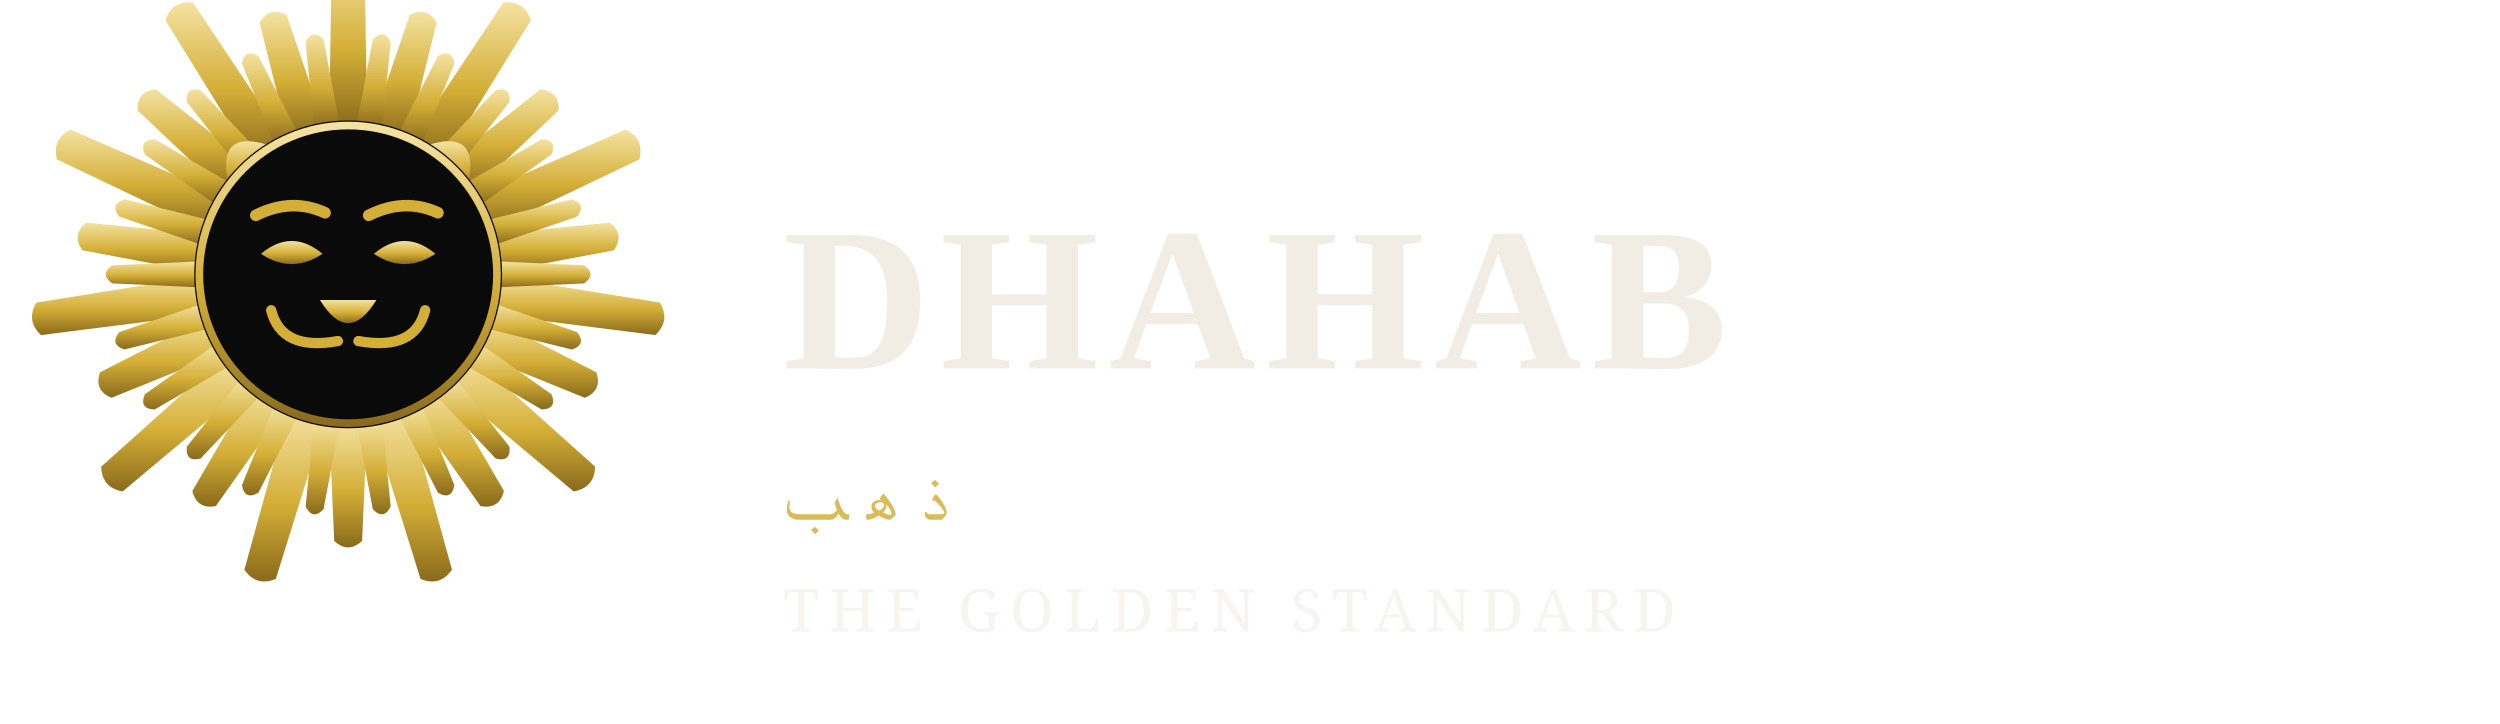
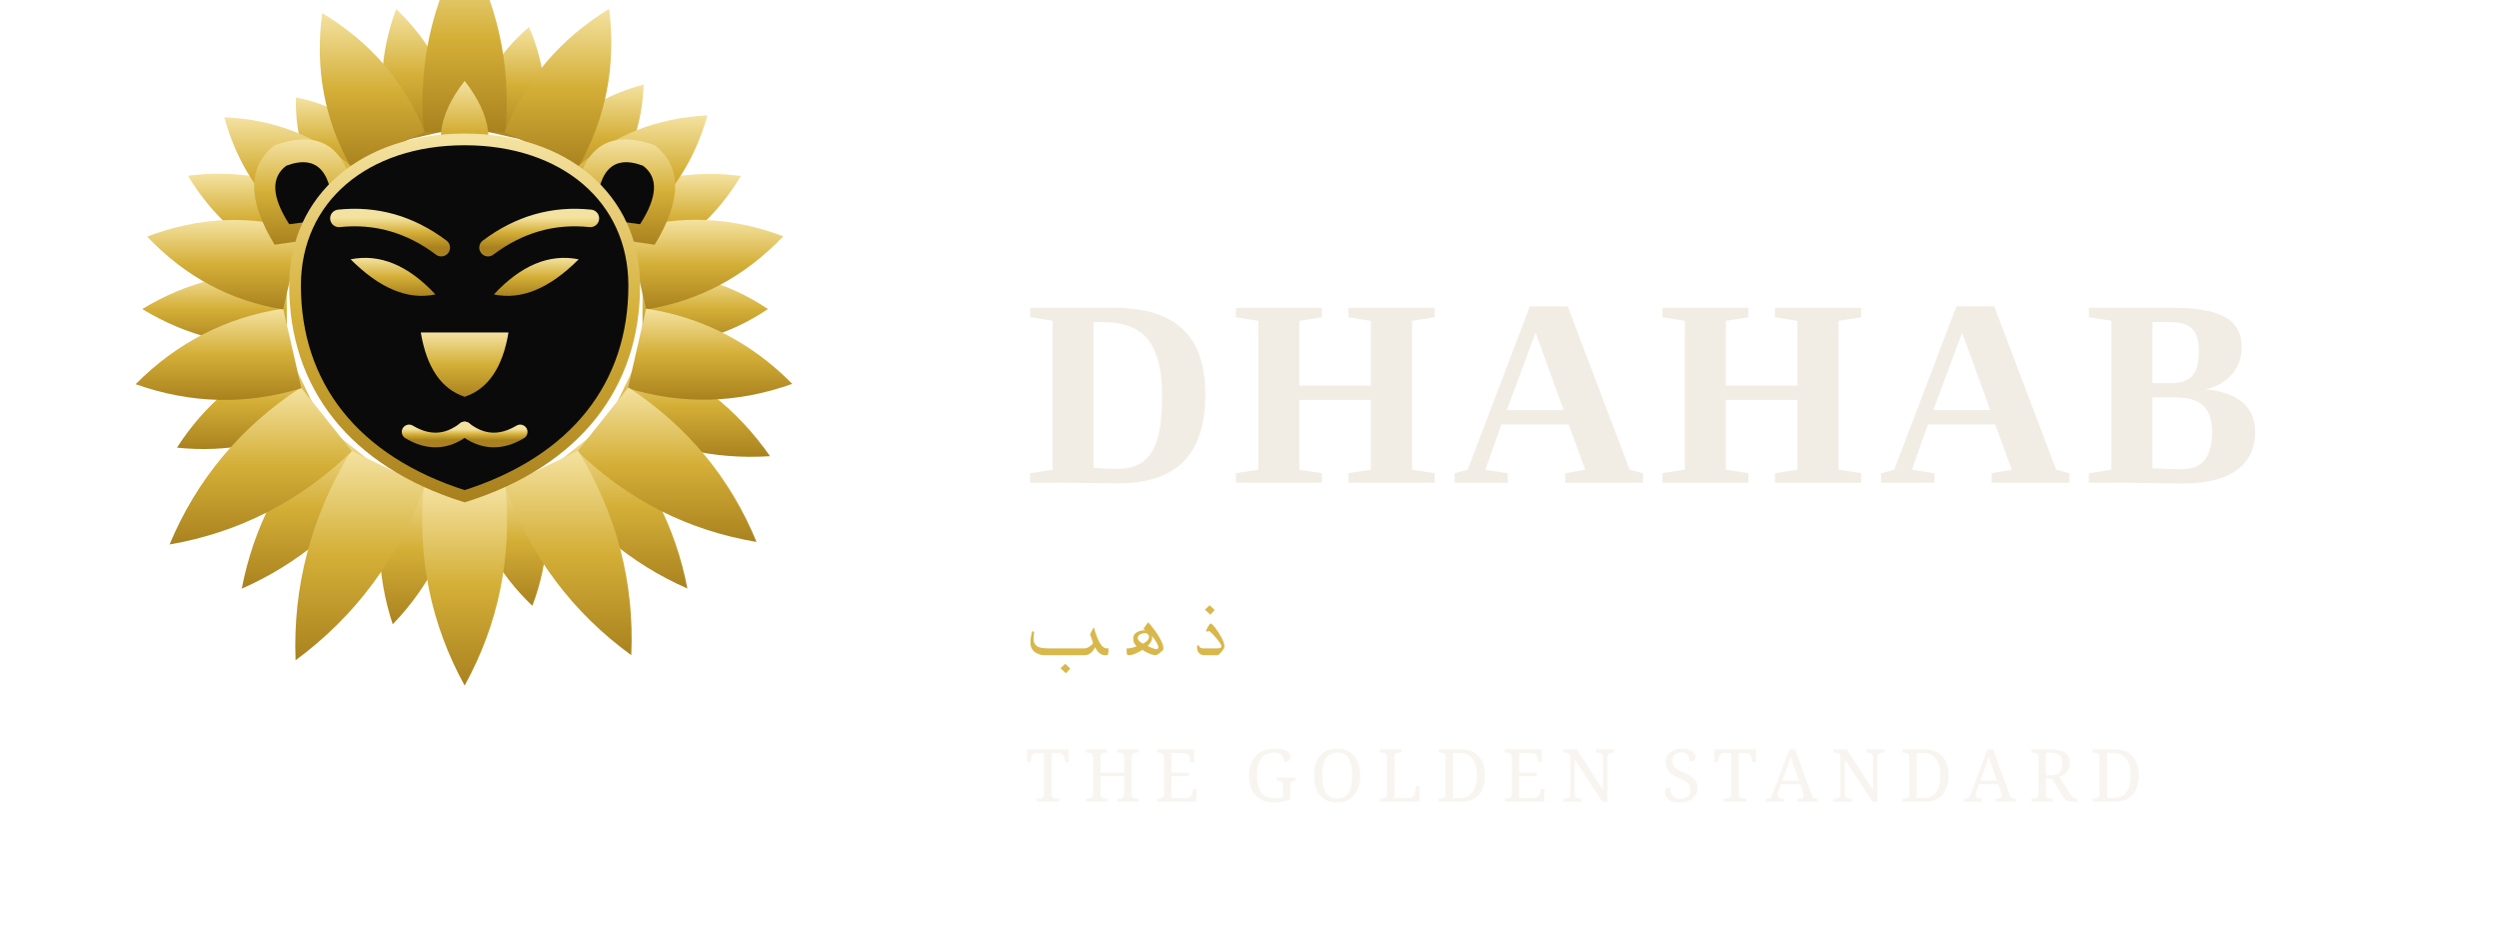
- <svg xmlns="http://www.w3.org/2000/svg" viewBox="0 0 760 220" width="760" height="220">
+ <svg xmlns="http://www.w3.org/2000/svg" viewBox="0 0 580 220" width="580" height="220">
  <defs>
    <linearGradient id="dg" x1="0" y1="0" x2="0" y2="1">
      <stop offset="0" stop-color="#f4e2a1" />
-       <stop offset="0.55" stop-color="#d4af37" />
-       <stop offset="1" stop-color="#8a6a1c" />
+       <stop offset="0.5" stop-color="#d4af37" />
+       <stop offset="1" stop-color="#a9821f" />
    </linearGradient>
  </defs>
-   <g transform="translate(6 -18) scale(0.78)">
+   <g transform="translate(8 -18) scale(0.78)">
    <defs>
      <linearGradient id="dg" x1="0" y1="0" x2="0" y2="1">
        <stop offset="0" stop-color="#f4e2a1" />
-         <stop offset="0.55" stop-color="#d4af37" />
-         <stop offset="1" stop-color="#8a6a1c" />
+         <stop offset="0.5" stop-color="#d4af37" />
+         <stop offset="1" stop-color="#a9821f" />
      </linearGradient>
    </defs>
-     <g fill="url(#dg)">
-       <path d="M120.53 72.48 L121.62 8.17 Q128 3 134.38 8.17 L135.47 72.48 Z" />
-       <path d="M137.04 72.71 L152.04 28.82 Q158.71 25.42 162.48 31.88 L151.37 76.92 Z" />
-       <path d="M152.81 77.58 L188.5 24.06 Q196.66 23.16 199.24 30.96 L165.38 85.65 Z" />
-       <path d="M166.58 86.69 L202.93 57.87 Q210.38 58.62 210.05 66.1 L176.36 97.98 Z" />
-       <path d="M177.22 99.31 L236.17 73.58 Q243.52 77.24 241.48 85.2 L183.42 112.9 Z" />
-       <path d="M183.87 114.42 L230.03 109.83 Q235.89 114.49 231.57 120.61 L185.99 129.21 Z" />
-       <path d="M185.99 130.79 L249.5 141.02 Q253.71 148.07 247.68 153.66 L183.87 145.58 Z" />
-       <path d="M183.42 147.1 L224.73 168.19 Q227.15 175.28 220.21 178.1 L177.22 160.69 Z" />
-       <path d="M176.36 162.02 L224.26 204.96 Q223.98 213.17 215.89 214.61 L166.58 173.31 Z" />
-       <path d="M165.38 174.35 L188.73 214.43 Q186.93 221.7 179.57 220.31 L152.81 182.42 Z" />
-       <path d="M151.37 183.08 L168.45 245.1 Q163.78 251.86 156.2 248.7 L137.04 187.29 Z" />
-       <path d="M135.47 187.52 L133.44 233.86 Q128 239 122.56 233.86 L120.53 187.52 Z" />
-       <path d="M118.96 187.29 L99.8 248.7 Q92.22 251.86 87.55 245.1 L104.63 183.08 Z" />
-       <path d="M103.19 182.42 L76.43 220.31 Q69.07 221.7 67.27 214.43 L90.62 174.35 Z" />
-       <path d="M89.42 173.31 L40.11 214.61 Q32.02 213.17 31.74 204.96 L79.64 162.02 Z" />
-       <path d="M78.78 160.69 L35.79 178.1 Q28.85 175.28 31.27 168.19 L72.58 147.1 Z" />
-       <path d="M72.13 145.58 L8.32 153.66 Q2.29 148.07 6.5 141.02 L70.01 130.79 Z" />
-       <path d="M70.01 129.21 L24.43 120.61 Q20.11 114.49 25.97 109.83 L72.13 114.42 Z" />
-       <path d="M72.58 112.9 L14.52 85.2 Q12.48 77.24 19.83 73.58 L78.78 99.31 Z" />
-       <path d="M79.64 97.98 L45.95 66.1 Q45.62 58.62 53.07 57.87 L89.42 86.69 Z" />
-       <path d="M90.62 85.65 L56.76 30.96 Q59.34 23.16 67.5 24.06 L103.19 77.58 Z" />
-       <path d="M104.63 76.92 L93.52 31.88 Q97.29 25.42 103.96 28.82 L118.96 72.71 Z" />
-       <path d="M131.22 72.09 L137.59 38.5 Q141.8 33.99 144.58 39.51 L141.23 73.53 Z" />
-       <path d="M147.4 75.34 L162.98 44.91 Q168.3 41.77 169.4 47.84 L156.6 79.54 Z" />
-       <path d="M162.02 83.02 L185.53 58.21 Q191.52 56.69 190.87 62.84 L169.66 89.64 Z" />
-       <path d="M173.87 94.51 L203.43 77.33 Q209.6 77.56 207.25 83.27 L179.34 103.01 Z" />
-       <path d="M182.01 108.87 L215.21 100.71 Q221.07 102.67 217.2 107.49 L184.86 118.57 Z" />
-       <path d="M185.78 124.94 L219.93 126.47 Q225 130 219.93 133.53 L185.78 135.06 Z" />
-       <path d="M184.86 141.43 L217.2 152.51 Q221.07 157.33 215.21 159.29 L182.01 151.13 Z" />
-       <path d="M179.34 156.99 L207.25 176.73 Q209.6 182.44 203.43 182.67 L173.87 165.49 Z" />
-       <path d="M169.66 170.36 L190.87 197.16 Q191.52 203.31 185.53 201.79 L162.02 176.98 Z" />
-       <path d="M156.6 180.46 L169.4 212.16 Q168.3 218.23 162.98 215.09 L147.4 184.66 Z" />
-       <path d="M141.23 186.47 L144.58 220.49 Q141.8 226.01 137.59 221.5 L131.22 187.91 Z" />
-       <path d="M124.78 187.91 L118.41 221.5 Q114.2 226.01 111.42 220.49 L114.77 186.47 Z" />
-       <path d="M108.6 184.66 L93.02 215.09 Q87.7 218.23 86.6 212.16 L99.4 180.46 Z" />
-       <path d="M93.98 176.98 L70.47 201.79 Q64.48 203.31 65.13 197.16 L86.34 170.36 Z" />
-       <path d="M82.13 165.49 L52.57 182.67 Q46.4 182.44 48.75 176.73 L76.66 156.99 Z" />
-       <path d="M73.99 151.13 L40.79 159.29 Q34.93 157.33 38.8 152.51 L71.14 141.43 Z" />
-       <path d="M70.22 135.06 L36.07 133.53 Q31 130 36.07 126.47 L70.22 124.94 Z" />
-       <path d="M71.14 118.57 L38.8 107.49 Q34.93 102.67 40.79 100.71 L73.99 108.87 Z" />
-       <path d="M76.66 103.01 L48.75 83.27 Q46.4 77.56 52.57 77.33 L82.13 94.51 Z" />
-       <path d="M86.34 89.64 L65.13 62.84 Q64.48 56.69 70.47 58.21 L93.98 83.02 Z" />
-       <path d="M99.4 79.54 L86.6 47.84 Q87.7 41.77 93.02 44.91 L108.6 75.34 Z" />
-       <path d="M114.77 73.53 L111.42 39.51 Q114.2 33.99 118.41 38.5 L124.78 72.09 Z" />
-       <path d="M82.13 97.88 Q74.47 70.55 100.85 81.02 Z" />
-       <path d="M155.15 81.02 Q181.53 70.55 173.87 97.88 Z" />
+     <g>
+       <g fill="url(#dg)">
+         <path d="M129.28 61.02 Q132.86 43.52 147.15 31.08 Q154.64 48.49 150.27 65.81 Z" />
+         <path d="M152.58 66.92 Q163.22 53.01 181.27 48.2 Q180.6 66.87 169.41 80.34 Z" />
+         <path d="M171 82.34 Q189.24 72.62 210.2 75.42 Q199.32 93.54 180.35 101.74 Z" />
+         <path d="M180.92 104.23 Q201.04 103.47 218.25 115 Q201.04 126.53 180.92 125.77 Z" />
+         <path d="M180.35 128.26 Q204.39 137.98 218.87 158.76 Q193.6 160.39 171 147.66 Z" />
+         <path d="M169.41 149.66 Q189.06 170.87 194.28 198.12 Q168.89 186.97 152.58 163.08 Z" />
+         <path d="M150.27 164.19 Q155.55 183.78 148.15 203.26 Q133.02 188.92 129.28 168.98 Z" />
+         <path d="M126.72 168.98 Q122.77 192.02 106.6 208.76 Q99.3 186.66 105.73 164.19 Z" />
+         <path d="M103.42 163.08 Q87.1 187 61.68 198.16 Q66.91 170.9 86.59 149.66 Z" />
+         <path d="M85 147.66 Q65.05 158.56 42.4 156.22 Q54.69 137.05 75.65 128.26 Z" />
+         <path d="M75.08 125.77 Q51.88 127.02 32.06 115 Q51.88 102.98 75.08 104.23 Z" />
+         <path d="M75.65 101.74 Q56.6 93.52 45.66 75.35 Q66.69 72.57 85 82.34 Z" />
+         <path d="M86.59 80.34 Q77.39 68.7 77.79 52.04 Q94.12 55.36 103.42 66.92 Z" />
+         <path d="M105.73 65.81 Q100.24 45.7 107.63 25.74 Q122.94 40.51 126.72 61.02 Z" />
+         <path d="M115.85 62.38 Q113.25 32.54 128 6.87 Q142.75 32.54 140.15 62.38 Z" />
+         <path d="M139.88 62.32 Q149.16 39.09 171 25.71 Q174.16 51.13 161.77 72.87 Z" />
+         <path d="M161.56 72.7 Q177.57 58.55 200.26 57.38 Q194.07 79.23 176.71 91.69 Z" />
+         <path d="M176.59 91.45 Q199.6 84.61 222.81 93.36 Q205.7 111.31 182 115.13 Z" />
+         <path d="M182 114.87 Q207.21 118.76 225.49 137.25 Q201 145.98 176.59 138.55 Z" />
+         <path d="M176.71 138.31 Q203.1 155.66 214.85 184.26 Q184.35 179.17 161.56 157.3 Z" />
+         <path d="M161.77 157.13 Q179.04 185.63 177.58 217.95 Q151.4 198.94 139.88 167.68 Z" />
+         <path d="M140.15 167.62 Q143.12 199.55 128 226.99 Q112.88 199.55 115.85 167.62 Z" />
+         <path d="M116.12 167.68 Q104.35 199.84 77.69 219.46 Q76.42 186.38 94.23 157.13 Z" />
+         <path d="M94.44 157.3 Q71.21 179.67 40.2 185.02 Q52.32 155.98 79.29 138.31 Z" />
+         <path d="M79.41 138.55 Q54.79 146.07 30.09 137.35 Q48.55 118.77 74 114.87 Z" />
+         <path d="M74 115.13 Q50.49 111.32 33.52 93.44 Q56.57 84.68 79.41 91.45 Z" />
+         <path d="M79.29 91.69 Q62.39 79.48 56.48 57.96 Q78.77 58.94 94.44 72.7 Z" />
+         <path d="M94.23 72.87 Q82.3 51.76 85.61 26.98 Q107.05 39.83 116.12 62.32 Z" />
+       </g>
+       <g transform="translate(128 115) scale(0.87) translate(-128 -115)">
+         <path d="M91 89 Q91 49 63 59 Q49 70 63 93 Z" fill="url(#dg)" />
+         <path d="M165 89 Q165 49 193 59 Q207 70 193 93 Z" fill="url(#dg)" />
+         <path d="M83 84 Q83 60 67 66 Q59 72 68 86 Z" fill="#0a0a0b" />
+         <path d="M173 84 Q173 60 189 66 Q197 72 188 86 Z" fill="#0a0a0b" />
+         <path d="M128 37 Q142 55 132 69 Q128 73 124 69 Q114 55 128 37 Z" fill="url(#dg)" />
+       </g>
    </g>
-     <circle cx="128" cy="130" r="60" fill="#0a0a0b" />
-     <circle cx="128" cy="130" r="58" fill="none" stroke="url(#dg)" stroke-width="3" />
-     <g fill="url(#dg)">
-       <path d="M94 122 Q106 112 118 122 Q106 130 94 122 Z" />
-       <path d="M92 107 Q106 100 119 106" fill="none" stroke="#d4af37" stroke-width="4.5" stroke-linecap="round" />
-       <path d="M138 122 Q150 112 162 122 Q150 130 138 122 Z" />
-       <path d="M136 107 Q150 100 163 106" fill="none" stroke="#d4af37" stroke-width="4.5" stroke-linecap="round" />
-       <path d="M117 140 L139 140 Q128 158 117 140 Z" />
-       <path d="M124 156 Q102 160 98 144" fill="none" stroke="#d4af37" stroke-width="4" stroke-linecap="round" />
-       <path d="M132 156 Q154 160 158 144" fill="none" stroke="#d4af37" stroke-width="4" stroke-linecap="round" />
+     <g transform="translate(128 115) scale(0.87) translate(-128 -115)">
+       <path d="M128 57 C162 57 186 77 186 107 C186 141 166 167 128 179 C90 167 70 141 70 107 C70 77 94 57 128 57 Z" fill="#0a0a0b" stroke="url(#dg)" stroke-width="4" />
+       <path d="M89 98 Q104 95 118 110 Q104 113 89 98 Z" fill="url(#dg)" />
+       <path d="M85 84 Q104 82 120 94" fill="none" stroke="url(#dg)" stroke-width="6" stroke-linecap="round" />
+       <path d="M167 98 Q152 95 138 110 Q152 113 167 98 Z" fill="url(#dg)" />
+       <path d="M171 84 Q152 82 136 94" fill="none" stroke="url(#dg)" stroke-width="6" stroke-linecap="round" />
+       <path d="M113 123 L143 123 Q140 141 128 145 Q116 141 113 123 Z" fill="url(#dg)" />
+       <path d="M128 145 L128 156" fill="none" stroke="url(#dg)" stroke-width="5" stroke-linecap="round" />
+       <path d="M128 156 Q119 163 109 157" fill="none" stroke="url(#dg)" stroke-width="5" stroke-linecap="round" />
+       <path d="M128 156 Q137 163 147 157" fill="none" stroke="url(#dg)" stroke-width="5" stroke-linecap="round" />
    </g>
  </g>
  <text x="238" y="112" font-family="Georgia,'Times New Roman',serif" font-weight="700" font-size="62" letter-spacing="3" fill="#f2ede4">DHAHAB</text>
-   <text x="238" y="158" font-family="Georgia,serif" font-size="22" letter-spacing="7" fill="#d4af37" opacity="0.85">ذهب</text>
-   <text x="238" y="192" font-family="Georgia,serif" font-size="18" letter-spacing="3" fill="#f2ede4" opacity="0.55">THE GOLDEN STANDARD</text>
+   <text x="238" y="152" font-family="Georgia,serif" font-size="21" letter-spacing="6" fill="#d4af37" opacity="0.9">ذهب</text>
+   <text x="238" y="186" font-family="Georgia,serif" font-size="17" letter-spacing="3" fill="#f2ede4" opacity="0.55">THE GOLDEN STANDARD</text>
</svg>
